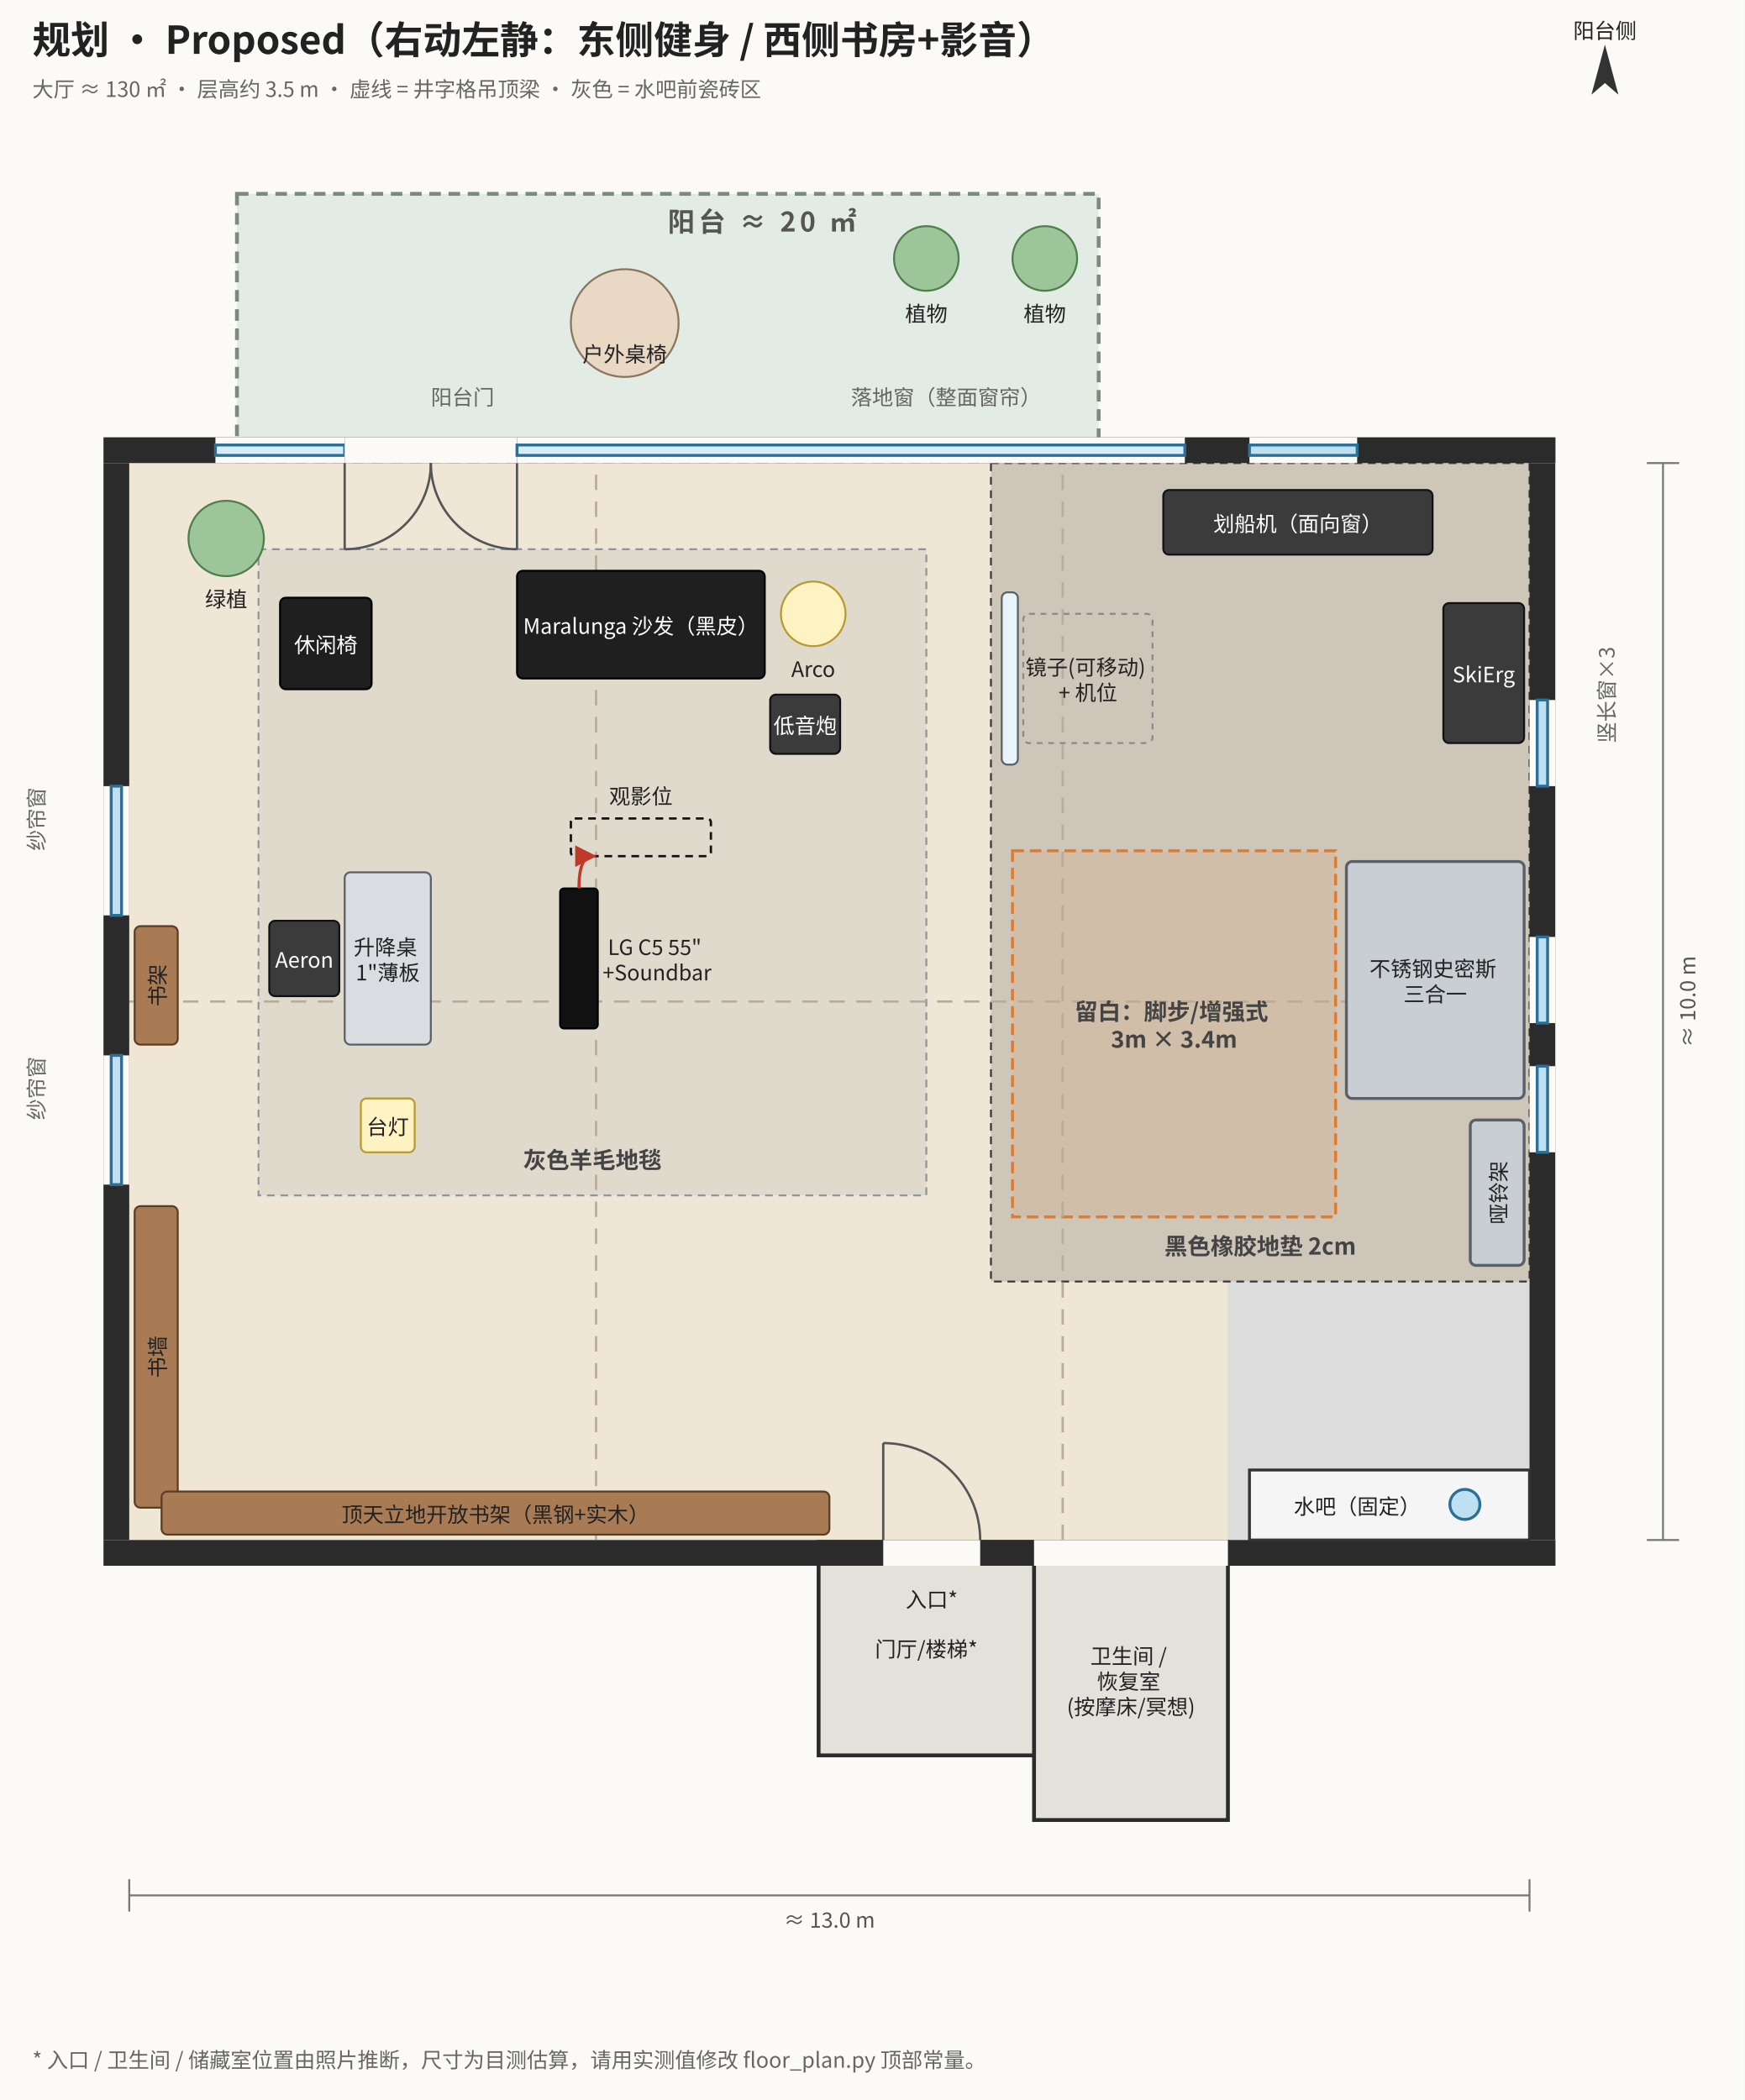
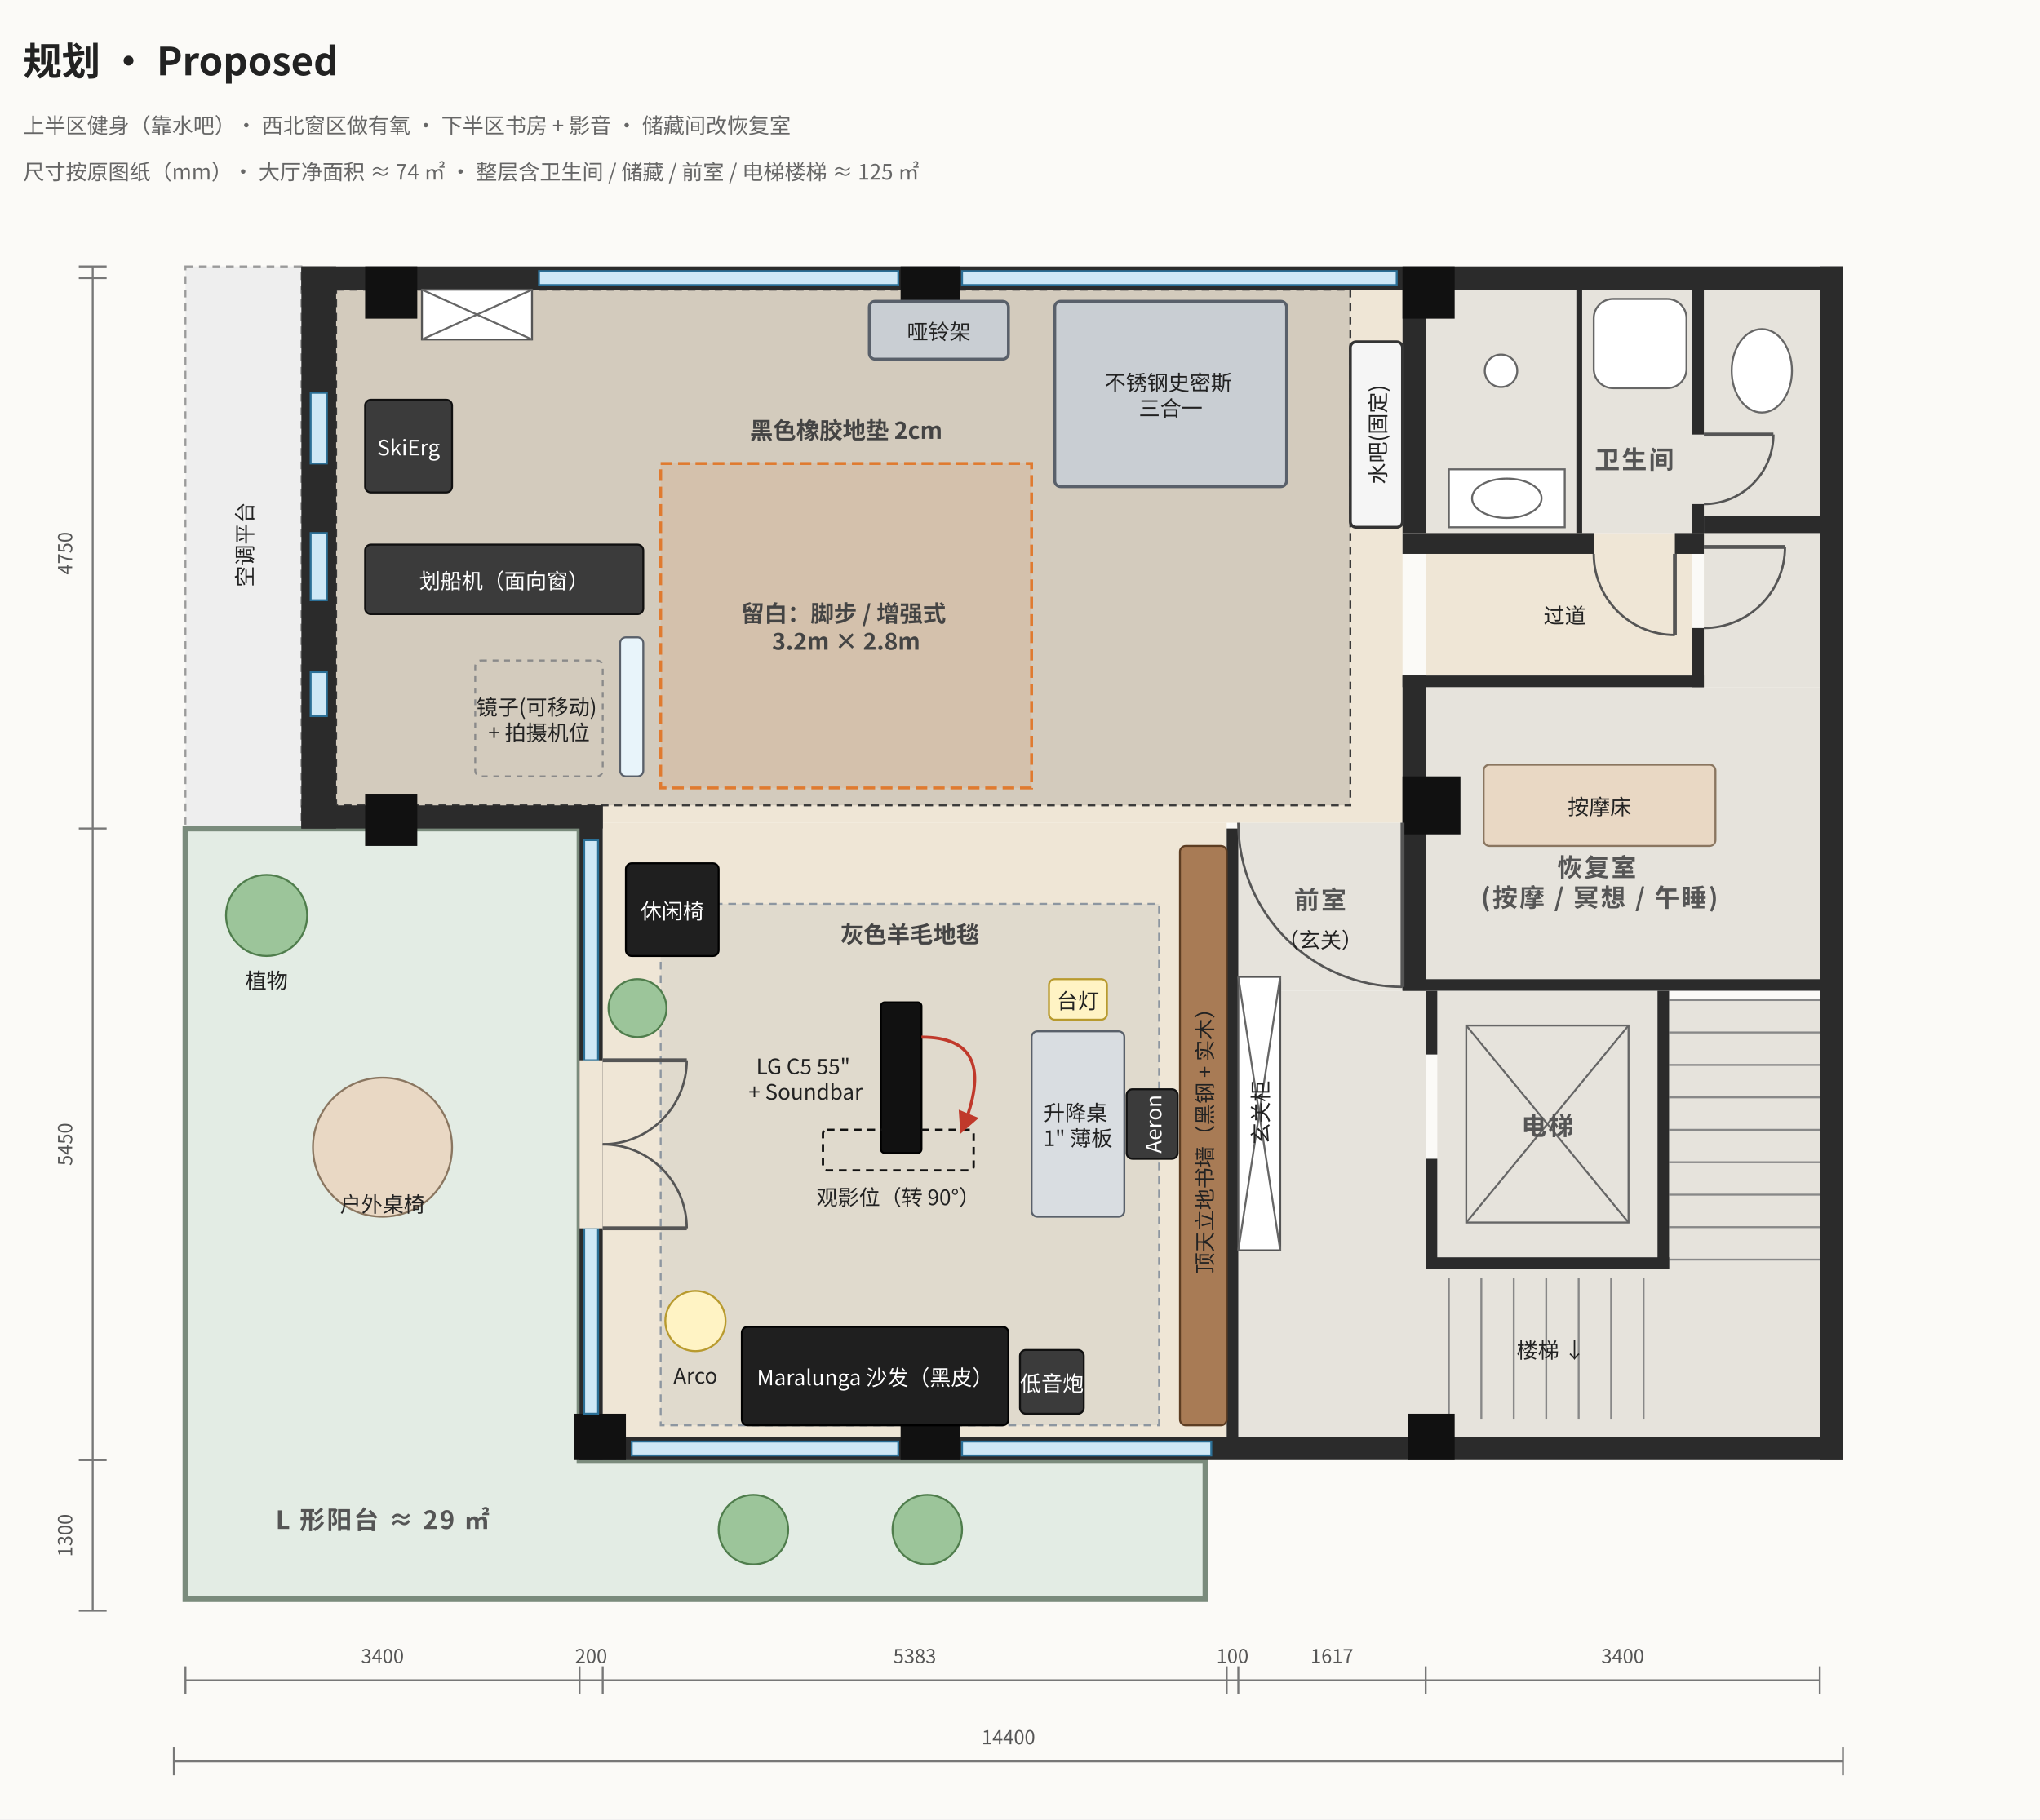
- <svg xmlns="http://www.w3.org/2000/svg" viewBox="0 0 907 1092" width="907" height="1092">
+ <svg xmlns="http://www.w3.org/2000/svg" viewBox="-90 -138 1056 942" width="1056" height="942">
  <style>
  .bg{fill:#fbfaf7}
  .floor{fill:#efe6d6}
+   .annex{fill:#e6e3dc}
+   .balcony{fill:#e3ece4;stroke:#7a8b7c;stroke-width:3}
+   .platform{fill:#eeeeee;stroke:#9a9a9a;stroke-width:1;stroke-dasharray:4 3}
  .wall{fill:#2b2b2b}
-   .annex{fill:#e4e1da;stroke:#2b2b2b;stroke-width:2}
-   .balcony{fill:#e3ece4;stroke:#7a8b7c;stroke-width:2;stroke-dasharray:6 4}
-   .tile{fill:#dcdcdc}
-   .beam{stroke:#b9ad99;stroke-width:1.2;stroke-dasharray:8 6;fill:none}
-   .window{fill:#bfe0f2;stroke:#2b6f96;stroke-width:1.5}
-   .glass{fill:#d7edf8;stroke:#2b6f96;stroke-width:1.5}
+   .column{fill:#111}
+   .window{fill:#cfe8f6;stroke:#2b6f96;stroke-width:1}
  .door{fill:none;stroke:#555;stroke-width:1.2}
+   .door-leaf{stroke:#555;stroke-width:2}
+   .tread{stroke:#888;stroke-width:1}
+   .lift{fill:none;stroke:#666;stroke-width:1}
+   .fixture{fill:#fff;stroke:#666;stroke-width:1}
  .wood{fill:#a87b55;stroke:#5d3d22;stroke-width:1}
  .soft{fill:#e9d8c4;stroke:#8a7660;stroke-width:1}
  .dark{fill:#3b3b3b;stroke:#111;stroke-width:1}
  .leather{fill:#1f1f1f;stroke:#000;stroke-width:1}
  .steel{fill:#c9ced3;stroke:#59606a;stroke-width:1.5}
  .metal{fill:#d9dde1;stroke:#59606a;stroke-width:1}
  .mirror{fill:#e8f4fa;stroke:#59606a;stroke-width:1}
  .ghost{fill:none;stroke:#8a8a8a;stroke-width:1;stroke-dasharray:3 3}
  .box{fill:#eadcc3;stroke:#8a7660;stroke-width:1}
  .mat{fill:#2a2a2a;stroke:#000;stroke-width:1}
  .lamp{fill:#fff3c4;stroke:#b89a2e;stroke-width:1}
  .plant{fill:#9cc59a;stroke:#4f7d4c;stroke-width:1}
  .rug{fill:#f3f1ec;stroke:#a9a39a;stroke-width:1}
  .bar{fill:#f5f5f5;stroke:#333;stroke-width:1.5}
-   .z-gym{fill:#3a3a3a;fill-opacity:.18;stroke:#3a3a3a;stroke-width:1;stroke-dasharray:4 3}
+   .cabinet{fill:#fff;stroke:#555;stroke-width:1}
+   .z-gym{fill:#3a3a3a;fill-opacity:.16;stroke:#3a3a3a;stroke-width:1;stroke-dasharray:4 3}
  .z-rug{fill:#8d96a0;fill-opacity:.16;stroke:#8d96a0;stroke-width:1;stroke-dasharray:4 3}
  .z-plyo{fill:#e07a2f;fill-opacity:.12;stroke:#e07a2f;stroke-width:1.5;stroke-dasharray:6 3}
  .tv{fill:#111;stroke:#000}
  .tv-ghost{fill:none;stroke:#111;stroke-width:1.2;stroke-dasharray:4 3}
  .arrow{fill:none;stroke:#c0392b;stroke-width:1.6}
+   .pencil-add{fill:#e67e22;stroke:#e67e22}
+   .pencil-add-line{fill:none;stroke:#e67e22;stroke-width:2.5}
+   .pencil-del{fill:none;stroke:#d62d20;stroke-width:2;stroke-dasharray:5 3}
+   .pencil-x{stroke:#d62d20;stroke-width:2}
  text{font-family:"PingFang SC","Noto Sans CJK SC","WenQuanYi Zen Hei","Microsoft YaHei",sans-serif;fill:#222}
  .lbl{font-size:11px;text-anchor:middle;dominant-baseline:central}
  .lbl-inv{fill:#fff}
-   .zone-lbl{font-size:12px;font-weight:600;text-anchor:middle;fill:#444}
-   .room-lbl{font-size:14px;font-weight:700;fill:#555;letter-spacing:2px}
+   .room{font-size:13px;font-weight:700;fill:#555;text-anchor:middle;dominant-baseline:central;letter-spacing:1px}
+   .zone-lbl{font-size:12px;font-weight:600;text-anchor:middle;dominant-baseline:central;fill:#444}
+   .pencil-lbl{font-size:11px;font-weight:600;fill:#c0392b;text-anchor:middle;dominant-baseline:central}
  .title{font-size:20px;font-weight:700}
  .note{font-size:11px;fill:#666}
  .dim{stroke:#777;stroke-width:1;fill:none}
-   .dim-txt{font-size:11px;fill:#555;text-anchor:middle}
+   .dim-txt{font-size:10px;fill:#555;text-anchor:middle;dominant-baseline:central}
</style>
-   <rect class="bg" width="100%" height="100%" />
+   <rect class="bg" x="-90" y="-138" width="100%" height="100%" />
  <defs>
    <marker id="arrow" viewBox="0 0 10 10" refX="8" refY="5" markerWidth="7" markerHeight="7" orient="auto-start-reverse">
      <path d="M0,0 L10,5 L0,10 z" fill="#c0392b" />
    </marker>
  </defs>
-   <rect class="balcony" x="123.2" y="100.8" width="448.0" height="140.0" rx="0" />
-   <text class="room-lbl" x="347.2" y="120.4">阳台 ≈ 20 ㎡</text>
-   <rect class="annex" x="537.6" y="800.8" width="100.8" height="145.6" rx="0" />
-   <text class="lbl" x="588.0" y="873.6">
-     <tspan x="588.0" dy="-1.2em">卫生间 /</tspan>
-     <tspan x="588.0" dy="1.2em">恢复室</tspan>
-     <tspan x="588.0" dy="1.2em">(按摩床/冥想)</tspan>
-   </text>
-   <rect class="annex" x="425.6" y="800.8" width="112.0" height="112.0" rx="0" />
-   <text class="lbl" x="481.6" y="856.8">门厅/楼梯*</text>
-   <rect class="floor" x="67.2" y="240.8" width="728.0" height="560.0" rx="0" />
-   <rect class="tile" x="638.4" y="666.4" width="156.8" height="134.4" rx="0" />
-   <rect class="z-gym" x="515.2" y="240.8" width="280.0" height="425.6" rx="0" />
-   <rect class="z-rug" x="134.4" y="285.6" width="347.2" height="336.0" rx="0" />
-   <rect class="z-plyo" x="526.4" y="442.4" width="168.0" height="190.4" rx="0" />
-   <line class="beam" x1="309.9" y1="800.8" x2="309.9" y2="240.8" />
-   <line class="beam" x1="552.5" y1="800.8" x2="552.5" y2="240.8" />
-   <line class="beam" x1="67.2" y1="520.8" x2="795.2" y2="520.8" />
-   <rect class="wall" x="53.8" y="800.8" width="754.9" height="13.4" rx="0" />
-   <rect class="wall" x="53.8" y="227.4" width="754.9" height="13.4" rx="0" />
-   <rect class="wall" x="53.8" y="240.8" width="13.4" height="560.0" rx="0" />
-   <rect class="wall" x="795.2" y="240.8" width="13.4" height="560.0" rx="0" />
-   <rect class="bg" x="53.8" y="548.8" width="13.4" height="67.2" rx="0" />
-   <rect class="window" x="57.8" y="548.8" width="5.4" height="67.2" rx="0" />
-   <text class="note" x="23.0" y="582.4" transform="rotate(-90 23.0 582.4)">纱帘窗</text>
-   <rect class="bg" x="53.8" y="408.8" width="13.4" height="67.2" rx="0" />
-   <rect class="window" x="57.8" y="408.8" width="5.4" height="67.2" rx="0" />
-   <text class="note" x="23.0" y="442.4" transform="rotate(-90 23.0 442.4)">纱帘窗</text>
-   <rect class="bg" x="795.2" y="554.4" width="13.4" height="44.8" rx="0" />
-   <rect class="window" x="799.2" y="554.4" width="5.4" height="44.8" rx="0" />
-   <rect class="bg" x="795.2" y="487.2" width="13.4" height="44.8" rx="0" />
-   <rect class="window" x="799.2" y="487.2" width="5.4" height="44.8" rx="0" />
-   <rect class="bg" x="795.2" y="364.0" width="13.4" height="44.8" rx="0" />
-   <rect class="window" x="799.2" y="364.0" width="5.4" height="44.8" rx="0" />
-   <text class="note" x="839.4" y="386.4" transform="rotate(-90 839.4 386.4)">竖长窗×3</text>
-   <rect class="bg" x="112.0" y="227.4" width="67.2" height="13.4" rx="0" />
-   <rect class="glass" x="112.0" y="231.4" width="67.2" height="5.4" rx="0" />
-   <rect class="bg" x="179.2" y="227.4" width="89.6" height="13.4" rx="0" />
-   <line class="door" x1="179.2" y1="240.8" x2="179.2" y2="285.6" />
-   <path class="door" d="M 179.2 285.6 A 44.8 44.8 0 0 0 224.0 240.8" />
-   <line class="door" x1="268.8" y1="240.8" x2="268.8" y2="285.6" />
-   <path class="door" d="M 268.8 285.6 A 44.8 44.8 0 0 1 224.0 240.8" />
-   <text class="note" x="224.0" y="210.6">阳台门</text>
-   <rect class="bg" x="268.8" y="227.4" width="347.2" height="13.4" rx="0" />
-   <rect class="glass" x="268.8" y="231.4" width="347.2" height="5.4" rx="0" />
-   <text class="note" x="442.4" y="210.6">落地窗（整面窗帘）</text>
-   <rect class="bg" x="649.6" y="227.4" width="56.0" height="13.4" rx="0" />
-   <rect class="window" x="649.6" y="231.4" width="56.0" height="5.4" rx="0" />
-   <rect class="bg" x="459.2" y="800.8" width="50.4" height="13.4" rx="0" />
-   <line class="door" x1="459.2" y1="800.8" x2="459.2" y2="750.4" />
-   <path class="door" d="M 459.2 750.4 A 50.4 50.4 0 0 1 509.6 800.8" />
-   <text class="lbl" x="484.4" y="831.0">入口*</text>
-   <rect class="bg" x="537.6" y="800.8" width="100.8" height="13.4" rx="0" />
-   <rect class="bar" x="649.6" y="764.4" width="145.6" height="36.4" rx="0" />
-   <text class="lbl" x="705.6" y="782.6">水吧（固定）</text>
-   <circle class="window" cx="761.6" cy="782.3" r="7.8" />
-   <rect class="wood" x="70.0" y="627.2" width="22.4" height="156.8" rx="3" />
-   <text class="lbl" x="81.2" y="705.6" transform="rotate(-90 81.2 705.6)">书墙</text>
-   <rect class="wood" x="70.0" y="481.6" width="22.4" height="61.6" rx="3" />
-   <text class="lbl" x="81.2" y="512.4" transform="rotate(-90 81.2 512.4)">书架</text>
-   <rect class="wood" x="84.0" y="775.6" width="347.2" height="22.4" rx="3" />
-   <text class="lbl" x="257.6" y="786.8">顶天立地开放书架（黑钢+实木）</text>
-   <rect class="metal" x="179.2" y="453.6" width="44.8" height="89.6" rx="3" />
-   <text class="lbl" x="201.6" y="498.4">
-     <tspan x="201.6" dy="-0.6em">升降桌</tspan>
-     <tspan x="201.6" dy="1.2em">1"薄板</tspan>
-   </text>
-   <rect class="dark" x="140.0" y="478.8" width="36.4" height="39.2" rx="3" />
-   <text class="lbl lbl-inv" x="158.2" y="498.4">Aeron</text>
-   <rect class="lamp" x="187.6" y="571.2" width="28.0" height="28.0" rx="3" />
-   <text class="lbl" x="201.6" y="585.2">台灯</text>
-   <rect class="leather" x="268.8" y="296.8" width="128.8" height="56.0" rx="3" />
-   <text class="lbl lbl-inv" x="333.2" y="324.8">Maralunga 沙发（黑皮）</text>
-   <circle class="lamp" cx="422.8" cy="319.2" r="16.8" />
-   <text class="lbl" x="422.8" y="347.2">Arco</text>
-   <rect class="dark" x="400.4" y="361.2" width="36.4" height="30.8" rx="3" />
-   <text class="lbl lbl-inv" x="418.6" y="376.6">低音炮</text>
-   <rect class="leather" x="145.6" y="310.8" width="47.6" height="47.6" rx="3" />
-   <text class="lbl lbl-inv" x="169.4" y="334.6">休闲椅</text>
-   <circle class="plant" cx="117.6" cy="280.0" r="19.6" />
-   <text class="lbl" x="117.6" y="310.8">绿植</text>
-   <rect class="steel" x="700.0" y="448.0" width="92.4" height="123.2" rx="3" />
-   <text class="lbl" x="746.2" y="509.6">
-     <tspan x="746.2" dy="-0.6em">不锈钢史密斯</tspan>
-     <tspan x="746.2" dy="1.2em">三合一</tspan>
-   </text>
-   <rect class="dark" x="750.4" y="313.6" width="42.0" height="72.8" rx="3" />
-   <text class="lbl lbl-inv" x="771.4" y="350.0">SkiErg</text>
-   <rect class="dark" x="604.8" y="254.8" width="140.0" height="33.6" rx="3" />
-   <text class="lbl lbl-inv" x="674.8" y="271.6">划船机（面向窗）</text>
-   <rect class="steel" x="764.4" y="582.4" width="28.0" height="75.6" rx="3" />
-   <text class="lbl" x="778.4" y="620.2" transform="rotate(-90 778.4 620.2)">哑铃架</text>
-   <rect class="mirror" x="520.8" y="308.0" width="8.4" height="89.6" rx="3" />
-   <rect class="ghost" x="532.0" y="319.2" width="67.2" height="67.2" rx="3" />
-   <text class="lbl" x="565.6" y="352.8">
-     <tspan x="565.6" dy="-0.6em">镜子(可移动)</tspan>
-     <tspan x="565.6" dy="1.2em">+ 机位</tspan>
-   </text>
-   <circle class="soft" cx="324.8" cy="168.0" r="28.0" />
-   <text class="lbl" x="324.8" y="183.4">户外桌椅</text>
-   <circle class="plant" cx="481.6" cy="134.4" r="16.8" />
-   <text class="lbl" x="481.6" y="162.4">植物</text>
-   <circle class="plant" cx="543.2" cy="134.4" r="16.8" />
-   <text class="lbl" x="543.2" y="162.4">植物</text>
-   <rect class="tv" x="291.2" y="462.0" width="19.6" height="72.8" rx="2" />
-   <text class="lbl" x="341.6" y="498.4">
-     <tspan x="341.6" dy="-0.6em">LG C5 55"</tspan>
-     <tspan x="341.6" dy="1.2em">+Soundbar</tspan>
-   </text>
-   <rect class="tv-ghost" x="296.8" y="425.6" width="72.8" height="19.6" rx="2" />
-   <text class="lbl" x="333.2" y="413.3">观影位</text>
-   <path class="arrow" d="M 301.0 462.0 Q 301.0 445.2 308.0 445.2" marker-end="url(#arrow)" />
-   <text class="zone-lbl" x="655.2" y="652.4">黑色橡胶地垫 2cm</text>
-   <text class="zone-lbl" x="308.0" y="607.6">灰色羊毛地毯</text>
-   <text class="zone-lbl" x="610.4" y="537.6">
-     <tspan x="610.4" dy="-0.6em">留白：脚步/增强式</tspan>
-     <tspan x="610.4" dy="1.2em">3m × 3.4m</tspan>
-   </text>
-   <line class="dim" x1="67.2" y1="985.6" x2="795.2" y2="985.6" />
-   <line class="dim" x1="67.2" y1="994.0" x2="67.2" y2="977.2" />
-   <line class="dim" x1="795.2" y1="994.0" x2="795.2" y2="977.2" />
-   <text class="dim-txt" x="431.2" y="1002.4">≈ 13.0 m</text>
-   <line class="dim" x1="864.6" y1="800.8" x2="864.6" y2="240.8" />
-   <line class="dim" x1="856.2" y1="800.8" x2="873.0" y2="800.8" />
-   <line class="dim" x1="856.2" y1="240.8" x2="873.0" y2="240.8" />
-   <text class="dim-txt" x="881.4" y="520.8" transform="rotate(-90 881.4 520.8)">≈ 10.0 m</text>
-   <text class="title" x="16.8" y="28.0">规划 · Proposed（右动左静：东侧健身 / 西侧书房+影音）</text>
-   <text class="note" x="16.8" y="50.4">大厅 ≈ 130 ㎡ · 层高约 3.5 m · 虚线 = 井字格吊顶梁 · 灰色 = 水吧前瓷砖区</text>
-   <g transform="translate(834.4,39.2)">
-     <path d="M0,-16 L7,10 L0,4 L-7,10 Z" fill="#333" />
-     <text class="lbl" x="0" y="-24">阳台侧</text>
-   </g>
-   <text class="note" x="16.8" y="1075.2">* 入口 / 卫生间 / 储藏室位置由照片推断，尺寸为目测估算，请用实测值修改 floor_plan.py 顶部常量。</text>
+   <rect class="platform" x="6.0" y="0.0" width="60.0" height="291.0" rx="0" />
+   <text class="lbl" x="36.0" y="144.0" transform="rotate(-90 36.0 144.0)">空调平台</text>
+   <polygon class="balcony" points="6.0,291.0 210.0,291.0 210.0,618.0 534.0,618.0 534.0,690.0 6.0,690.0" />
+   <text class="room" x="108.0" y="648.0">L 形阳台 ≈ 29 ㎡</text>
+   <rect class="floor" x="84.0" y="12.0" width="552.0" height="276.0" rx="0" />
+   <rect class="floor" x="222.0" y="288.0" width="323.0" height="318.0" rx="0" />
+   <rect class="floor" x="648.0" y="138.0" width="138.0" height="73.8" rx="0" />
+   <rect class="annex" x="648.0" y="12.0" width="204.0" height="126.0" rx="0" />
+   <rect class="annex" x="654.0" y="375.0" width="114.0" height="138.0" rx="0" />
+   <rect class="annex" x="648.0" y="519.0" width="204.0" height="87.0" rx="0" />
+   <rect class="annex" x="774.0" y="379.8" width="78.0" height="139.2" rx="0" />
+   <rect class="annex" x="648.0" y="217.8" width="204.0" height="151.2" rx="0" />
+   <rect class="annex" x="792.0" y="138.0" width="60.0" height="79.8" rx="0" />
+   <rect class="annex" x="551.0" y="288.0" width="85.0" height="87.0" rx="0" />
+   <rect class="annex" x="551.0" y="375.0" width="97.0" height="231.0" rx="0" />
+   <rect class="z-gym" x="84.0" y="12.0" width="525.0" height="267.0" rx="0" />
+   <rect class="z-plyo" x="252.0" y="102.0" width="192.0" height="168.0" rx="0" />
+   <rect class="z-rug" x="252.0" y="330.0" width="258.0" height="270.0" rx="0" />
+   <line class="tread" x1="774.0" y1="379.8" x2="852.0" y2="379.8" />
+   <line class="tread" x1="774.0" y1="396.6" x2="852.0" y2="396.6" />
+   <line class="tread" x1="774.0" y1="413.4" x2="852.0" y2="413.4" />
+   <line class="tread" x1="774.0" y1="430.2" x2="852.0" y2="430.2" />
+   <line class="tread" x1="774.0" y1="447.0" x2="852.0" y2="447.0" />
+   <line class="tread" x1="774.0" y1="463.8" x2="852.0" y2="463.8" />
+   <line class="tread" x1="774.0" y1="480.6" x2="852.0" y2="480.6" />
+   <line class="tread" x1="774.0" y1="497.4" x2="852.0" y2="497.4" />
+   <line class="tread" x1="774.0" y1="514.2" x2="852.0" y2="514.2" />
+   <line class="tread" x1="660.0" y1="523.8" x2="660.0" y2="597.0" />
+   <line class="tread" x1="676.8" y1="523.8" x2="676.8" y2="597.0" />
+   <line class="tread" x1="693.6" y1="523.8" x2="693.6" y2="597.0" />
+   <line class="tread" x1="710.4" y1="523.8" x2="710.4" y2="597.0" />
+   <line class="tread" x1="727.2" y1="523.8" x2="727.2" y2="597.0" />
+   <line class="tread" x1="744.0" y1="523.8" x2="744.0" y2="597.0" />
+   <line class="tread" x1="760.8" y1="523.8" x2="760.8" y2="597.0" />
+   <text class="lbl" x="712.8" y="560.4">楼梯 ↓</text>
+   <rect class="lift" x="669.0" y="393.0" width="84.0" height="102.0" rx="0" />
+   <line class="lift" x1="669.0" y1="393.0" x2="753.0" y2="495.0" />
+   <line class="lift" x1="669.0" y1="495.0" x2="753.0" y2="393.0" />
+   <text class="room" x="711.0" y="444.0">电梯</text>
+   <circle class="fixture" cx="687.0" cy="54.0" r="8.4" />
+   <rect class="fixture" x="660.0" y="105.0" width="60.0" height="30.0" rx="0" />
+   <ellipse class="fixture" cx="690.0" cy="120.0" rx="18.0" ry="10.2" />
+   <rect class="fixture" x="735.0" y="16.8" width="48.0" height="46.2" rx="10" />
+   <ellipse class="fixture" cx="822.0" cy="54.0" rx="15.6" ry="21.6" />
+   <rect class="wall" x="66.0" y="0.0" width="798.0" height="12.0" rx="0" />
+   <rect class="wall" x="66.0" y="0.0" width="18.0" height="291.0" rx="0" />
+   <rect class="wall" x="66.0" y="279.0" width="156.0" height="12.0" rx="0" />
+   <rect class="wall" x="210.0" y="279.0" width="12.0" height="339.0" rx="0" />
+   <rect class="wall" x="210.0" y="606.0" width="654.0" height="12.0" rx="0" />
+   <rect class="wall" x="852.0" y="0.0" width="12.0" height="618.0" rx="0" />
+   <rect class="wall" x="636.0" y="12.0" width="12.0" height="126.0" rx="0" />
+   <rect class="wall" x="636.0" y="138.0" width="99.0" height="10.8" rx="0" />
+   <rect class="wall" x="777.0" y="138.0" width="15.0" height="10.8" rx="0" />
+   <rect class="wall" x="792.0" y="129.0" width="60.0" height="9.0" rx="0" />
+   <rect class="wall" x="726.0" y="12.0" width="3.0" height="126.0" rx="0" />
+   <rect class="wall" x="786.0" y="12.0" width="6.0" height="75.0" rx="0" />
+   <rect class="wall" x="786.0" y="123.0" width="6.0" height="15.0" rx="0" />
+   <rect class="wall" x="786.0" y="138.0" width="6.0" height="7.2" rx="0" />
+   <rect class="wall" x="786.0" y="187.2" width="6.0" height="30.6" rx="0" />
+   <rect class="wall" x="636.0" y="211.8" width="156.0" height="6.0" rx="0" />
+   <rect class="wall" x="636.0" y="211.8" width="12.0" height="163.2" rx="0" />
+   <rect class="wall" x="636.0" y="369.0" width="216.0" height="6.0" rx="0" />
+   <rect class="wall" x="648.0" y="375.0" width="6.0" height="33.0" rx="0" />
+   <rect class="wall" x="648.0" y="462.0" width="6.0" height="57.0" rx="0" />
+   <rect class="wall" x="648.0" y="513.0" width="126.0" height="6.0" rx="0" />
+   <rect class="wall" x="768.0" y="375.0" width="6.0" height="144.0" rx="0" />
+   <rect class="wall" x="545.0" y="291.0" width="6.0" height="315.0" rx="0" />
+   <rect class="column" x="99.0" y="0.0" width="27.0" height="27.0" rx="0" />
+   <rect class="column" x="376.2" y="0.0" width="30.6" height="27.0" rx="0" />
+   <rect class="column" x="636.0" y="0.0" width="27.0" height="27.0" rx="0" />
+   <rect class="column" x="99.0" y="273.0" width="27.0" height="27.0" rx="0" />
+   <rect class="column" x="207.0" y="594.0" width="27.0" height="24.0" rx="0" />
+   <rect class="column" x="376.2" y="594.0" width="30.6" height="24.0" rx="0" />
+   <rect class="column" x="639.0" y="594.0" width="24.0" height="24.0" rx="0" />
+   <rect class="column" x="636.0" y="264.0" width="30.0" height="30.0" rx="0" />
+   <rect class="window" x="189.0" y="2.4" width="186.0" height="7.2" rx="0" />
+   <rect class="window" x="408.0" y="2.4" width="225.0" height="7.2" rx="0" />
+   <rect class="window" x="70.8" y="65.4" width="8.4" height="36.6" rx="0" />
+   <rect class="window" x="70.8" y="138.0" width="8.4" height="34.8" rx="0" />
+   <rect class="window" x="70.8" y="210.0" width="8.4" height="22.8" rx="0" />
+   <rect class="window" x="212.4" y="297.0" width="7.2" height="114.0" rx="0" />
+   <rect class="window" x="212.4" y="498.0" width="7.2" height="96.0" rx="0" />
+   <rect class="window" x="237.0" y="608.4" width="138.0" height="7.2" rx="0" />
+   <rect class="window" x="408.0" y="608.4" width="129.0" height="7.2" rx="0" />
+   <rect class="floor" x="210.0" y="411.0" width="12.0" height="87.0" rx="0" />
+   <line class="door-leaf" x1="222.0" y1="411.0" x2="265.5" y2="411.0" />
+   <path class="door" d="M 265.5 411.0 A 43.5 43.5 0 0 1 222.0 454.5" />
+   <line class="door-leaf" x1="222.0" y1="498.0" x2="265.5" y2="498.0" />
+   <path class="door" d="M 265.5 498.0 A 43.5 43.5 0 0 0 222.0 454.5" />
+   <line class="door-leaf" x1="777.0" y1="148.8" x2="777.0" y2="190.8" />
+   <path class="door" d="M 777.0 190.8 A 42.0 42.0 0 0 1 735.0 148.8" />
+   <line class="door-leaf" x1="792.0" y1="87.0" x2="828.0" y2="87.0" />
+   <path class="door" d="M 828.0 87.0 A 36.0 36.0 0 0 1 792.0 123.0" />
+   <line class="door-leaf" x1="792.0" y1="145.2" x2="834.0" y2="145.2" />
+   <path class="door" d="M 834.0 145.2 A 42.0 42.0 0 0 1 792.0 187.2" />
+   <line class="door-leaf" x1="636.0" y1="288.0" x2="636.0" y2="373.0" />
+   <path class="door" d="M 636.0 373.0 A 85.0 85.0 0 0 1 551.0 288.0" />
+   <rect class="cabinet" x="551.0" y="367.8" width="21.7" height="141.6" rx="0" />
+   <line class="lift" x1="551.0" y1="367.8" x2="572.7" y2="509.4" />
+   <line class="lift" x1="551.0" y1="509.4" x2="572.7" y2="367.8" />
+   <rect class="cabinet" x="128.4" y="12.0" width="57.0" height="25.8" rx="0" />
+   <line class="lift" x1="128.4" y1="12.0" x2="185.4" y2="37.8" />
+   <line class="lift" x1="128.4" y1="37.8" x2="185.4" y2="12.0" />
+   <text class="room" x="756.0" y="99.0">卫生间</text>
+   <text class="lbl" x="720.0" y="180.0">过道</text>
+   <text class="room" x="738.0" y="318.0">
+     <tspan x="738.0" dy="-0.6em">恢复室</tspan>
+     <tspan x="738.0" dy="1.2em">(按摩 / 冥想 / 午睡)</tspan>
+   </text>
+   <text class="room" x="593.4" y="327.0">前室</text>
+   <text class="lbl" x="593.4" y="348.0">（玄关）</text>
+   <text class="lbl" x="561.8" y="438.0" transform="rotate(-90 561.8 438.0)">玄关柜</text>
+   <rect class="bar" x="609.0" y="39.0" width="27.0" height="96.0" rx="3" />
+   <text class="lbl" x="622.5" y="87.0" transform="rotate(-90 622.5 87.0)">水吧(固定)</text>
+   <rect class="steel" x="456.0" y="18.0" width="120.0" height="96.0" rx="3" />
+   <text class="lbl" x="516.0" y="66.0">
+     <tspan x="516.0" dy="-0.6em">不锈钢史密斯</tspan>
+     <tspan x="516.0" dy="1.2em">三合一</tspan>
+   </text>
+   <rect class="steel" x="360.0" y="18.0" width="72.0" height="30.0" rx="3" />
+   <text class="lbl" x="396.0" y="33.0">哑铃架</text>
+   <rect class="dark" x="99.0" y="69.0" width="45.0" height="48.0" rx="3" />
+   <text class="lbl lbl-inv" x="121.5" y="93.0">SkiErg</text>
+   <rect class="dark" x="99.0" y="144.0" width="144.0" height="36.0" rx="3" />
+   <text class="lbl lbl-inv" x="171.0" y="162.0">划船机（面向窗）</text>
+   <rect class="mirror" x="231.0" y="192.0" width="12.0" height="72.0" rx="3" />
+   <rect class="ghost" x="156.0" y="204.0" width="66.0" height="60.0" rx="3" />
+   <text class="lbl" x="189.0" y="234.0">
+     <tspan x="189.0" dy="-0.6em">镜子(可移动)</tspan>
+     <tspan x="189.0" dy="1.2em">+ 拍摄机位</tspan>
+   </text>
+   <rect class="wood" x="520.8" y="300.0" width="24.2" height="300.0" rx="3" />
+   <text class="lbl" x="532.9" y="450.0" transform="rotate(-90 532.9 450.0)">顶天立地书墙（黑钢 + 实木）</text>
+   <rect class="metal" x="444.0" y="396.0" width="48.0" height="96.0" rx="3" />
+   <text class="lbl" x="468.0" y="444.0">
+     <tspan x="468.0" dy="-0.6em">升降桌</tspan>
+     <tspan x="468.0" dy="1.2em">1" 薄板</tspan>
+   </text>
+   <rect class="dark" x="493.2" y="426.0" width="26.4" height="36.0" rx="3" />
+   <text class="lbl lbl-inv" x="506.4" y="444.0" transform="rotate(-90 506.4 444.0)">Aeron</text>
+   <rect class="lamp" x="453.0" y="369.0" width="30.0" height="21.0" rx="3" />
+   <text class="lbl" x="468.0" y="379.5">台灯</text>
+   <rect class="leather" x="294.0" y="549.0" width="138.0" height="51.0" rx="3" />
+   <text class="lbl lbl-inv" x="363.0" y="574.5">Maralunga 沙发（黑皮）</text>
+   <rect class="dark" x="438.0" y="561.0" width="33.0" height="33.0" rx="3" />
+   <text class="lbl lbl-inv" x="454.5" y="577.5">低音炮</text>
+   <circle class="lamp" cx="270.0" cy="546.0" r="15.6" />
+   <text class="lbl" x="270.0" y="573.6">Arco</text>
+   <rect class="leather" x="234.0" y="309.0" width="48.0" height="48.0" rx="3" />
+   <text class="lbl lbl-inv" x="258.0" y="333.0">休闲椅</text>
+   <circle class="plant" cx="240.0" cy="384.0" r="15.0" />
+   <rect class="soft" x="678.0" y="258.0" width="120.0" height="42.0" rx="3" />
+   <text class="lbl" x="738.0" y="279.0">按摩床</text>
+   <circle class="soft" cx="108.0" cy="456.0" r="36.0" />
+   <text class="lbl" x="108.0" y="484.8">户外桌椅</text>
+   <circle class="plant" cx="48.0" cy="336.0" r="21.0" />
+   <text class="lbl" x="48.0" y="369.0">植物</text>
+   <circle class="plant" cx="300.0" cy="654.0" r="18.0" />
+   <circle class="plant" cx="390.0" cy="654.0" r="18.0" />
+   <rect class="tv" x="366.0" y="381.0" width="21.0" height="78.0" rx="2" />
+   <text class="lbl" x="327.0" y="420.0">
+     <tspan x="327.0" dy="-0.6em">LG C5 55"</tspan>
+     <tspan x="327.0" dy="1.2em">+ Soundbar</tspan>
+   </text>
+   <rect class="tv-ghost" x="336.0" y="447.0" width="78.0" height="21.0" rx="2" />
+   <text class="lbl" x="375.0" y="481.2">观影位（转 90°）</text>
+   <path class="arrow" d="M 387.0 399.0 Q 428.0 399.0 408.0 447.0" marker-end="url(#arrow)" />
+   <text class="zone-lbl" x="348.0" y="84.0">黑色橡胶地垫 2cm</text>
+   <text class="zone-lbl" x="348.0" y="186.0">
+     <tspan x="348.0" dy="-0.6em">留白：脚步 / 增强式</tspan>
+     <tspan x="348.0" dy="1.2em">3.2m × 2.8m</tspan>
+   </text>
+   <text class="zone-lbl" x="381.0" y="345.0">灰色羊毛地毯</text>
+   <text class="dim-txt" x="108.0" y="718.8">3400</text>
+   <text class="dim-txt" x="216.0" y="718.8">200</text>
+   <text class="dim-txt" x="383.5" y="718.8">5383</text>
+   <text class="dim-txt" x="548.0" y="718.8">100</text>
+   <text class="dim-txt" x="599.5" y="718.8">1617</text>
+   <text class="dim-txt" x="750.0" y="718.8">3400</text>
+   <line class="dim" x1="6.0" y1="732.0" x2="852.0" y2="732.0" />
+   <line class="dim" x1="6.0" y1="724.8" x2="6.0" y2="739.2" />
+   <line class="dim" x1="210.0" y1="724.8" x2="210.0" y2="739.2" />
+   <line class="dim" x1="222.0" y1="724.8" x2="222.0" y2="739.2" />
+   <line class="dim" x1="545.0" y1="724.8" x2="545.0" y2="739.2" />
+   <line class="dim" x1="551.0" y1="724.8" x2="551.0" y2="739.2" />
+   <line class="dim" x1="648.0" y1="724.8" x2="648.0" y2="739.2" />
+   <line class="dim" x1="852.0" y1="724.8" x2="852.0" y2="739.2" />
+   <line class="dim" x1="0.0" y1="774.0" x2="864.0" y2="774.0" />
+   <line class="dim" x1="0.0" y1="766.8" x2="0.0" y2="781.2" />
+   <line class="dim" x1="864.0" y1="766.8" x2="864.0" y2="781.2" />
+   <text class="dim-txt" x="432.0" y="760.8">14400</text>
+   <line class="dim" x1="-42.0" y1="0.0" x2="-42.0" y2="696.0" />
+   <line class="dim" x1="-49.2" y1="0.0" x2="-34.8" y2="0.0" />
+   <line class="dim" x1="-49.2" y1="6.0" x2="-34.8" y2="6.0" />
+   <line class="dim" x1="-49.2" y1="291.0" x2="-34.8" y2="291.0" />
+   <line class="dim" x1="-49.2" y1="618.0" x2="-34.8" y2="618.0" />
+   <line class="dim" x1="-49.2" y1="696.0" x2="-34.8" y2="696.0" />
+   <text class="dim-txt" x="-57.0" y="148.5" transform="rotate(-90 -57.0 148.5)">4750</text>
+   <text class="dim-txt" x="-57.0" y="454.5" transform="rotate(-90 -57.0 454.5)">5450</text>
+   <text class="dim-txt" x="-57.0" y="657.0" transform="rotate(-90 -57.0 657.0)">1300</text>
+   <text class="title" x="-78.0" y="-99.0">规划 · Proposed</text>
+   <text class="note" x="-78.0" y="-69.0">上半区健身（靠水吧）· 西北窗区做有氧 · 下半区书房 + 影音 · 储藏间改恢复室</text>
+   <text class="note" x="-78.0" y="-45.0">尺寸按原图纸（mm）· 大厅净面积 ≈ 74 ㎡ · 整层含卫生间 / 储藏 / 前室 / 电梯楼梯 ≈ 125 ㎡</text>
</svg>
